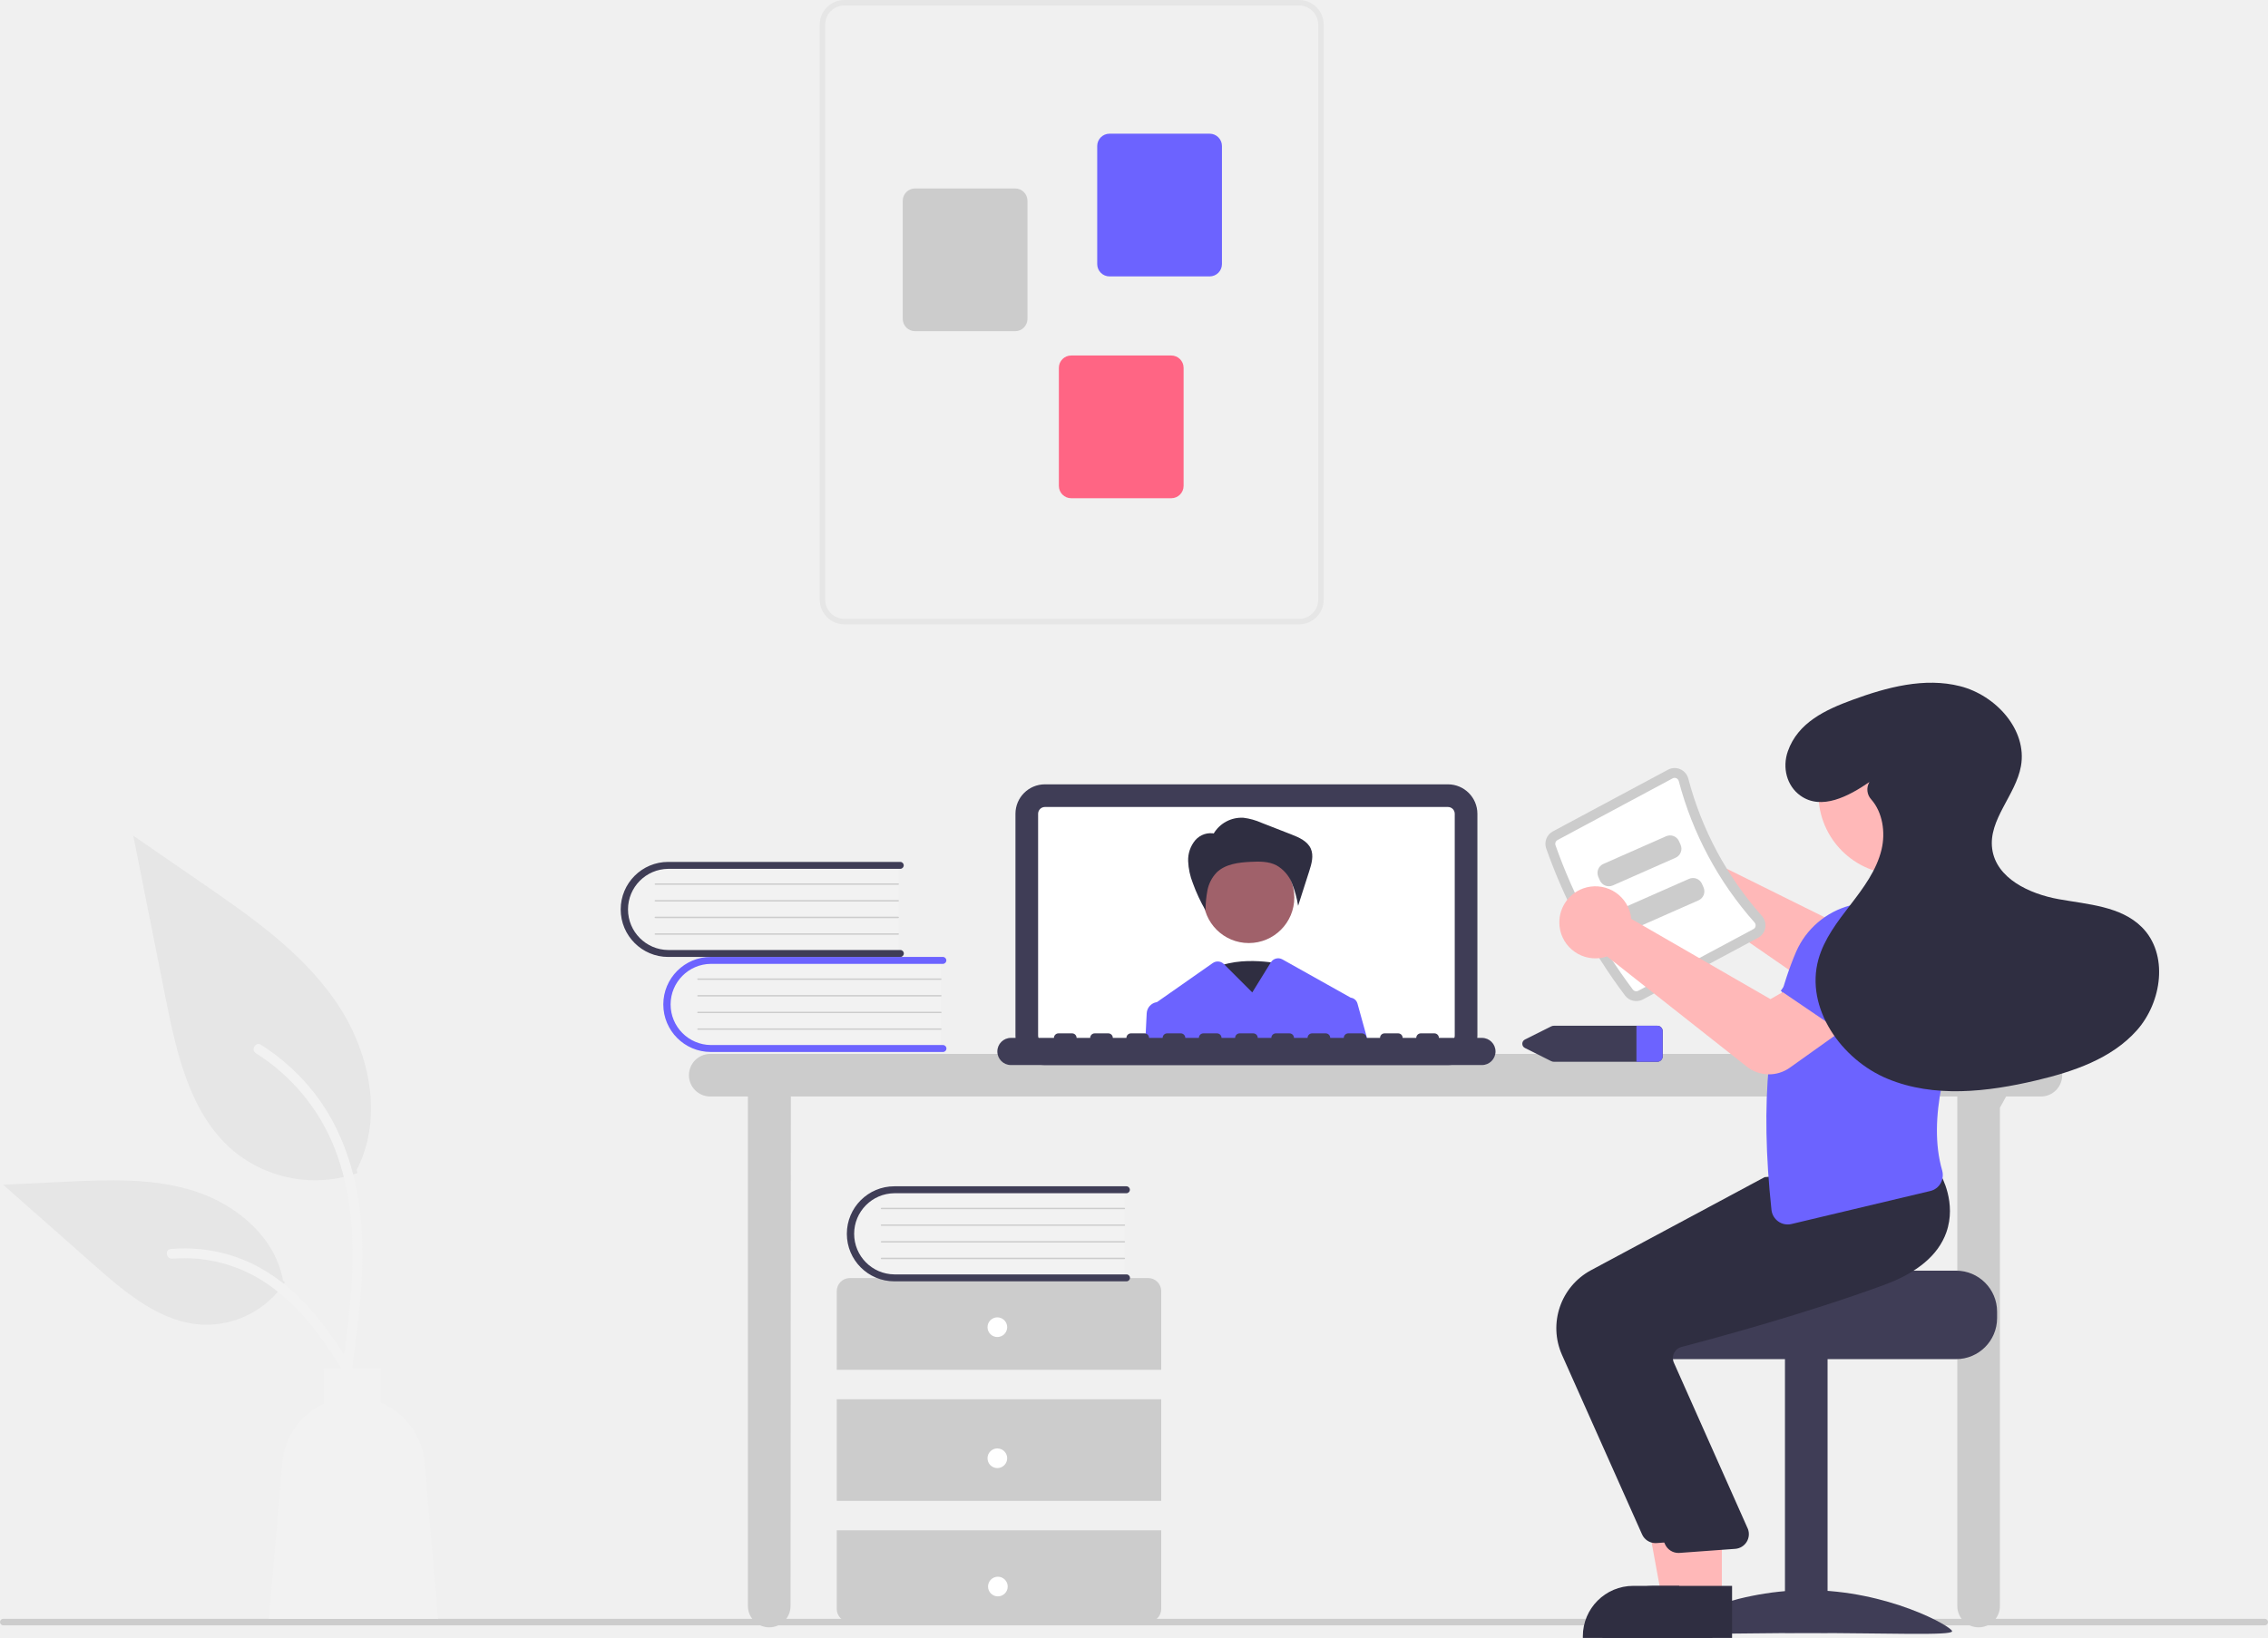
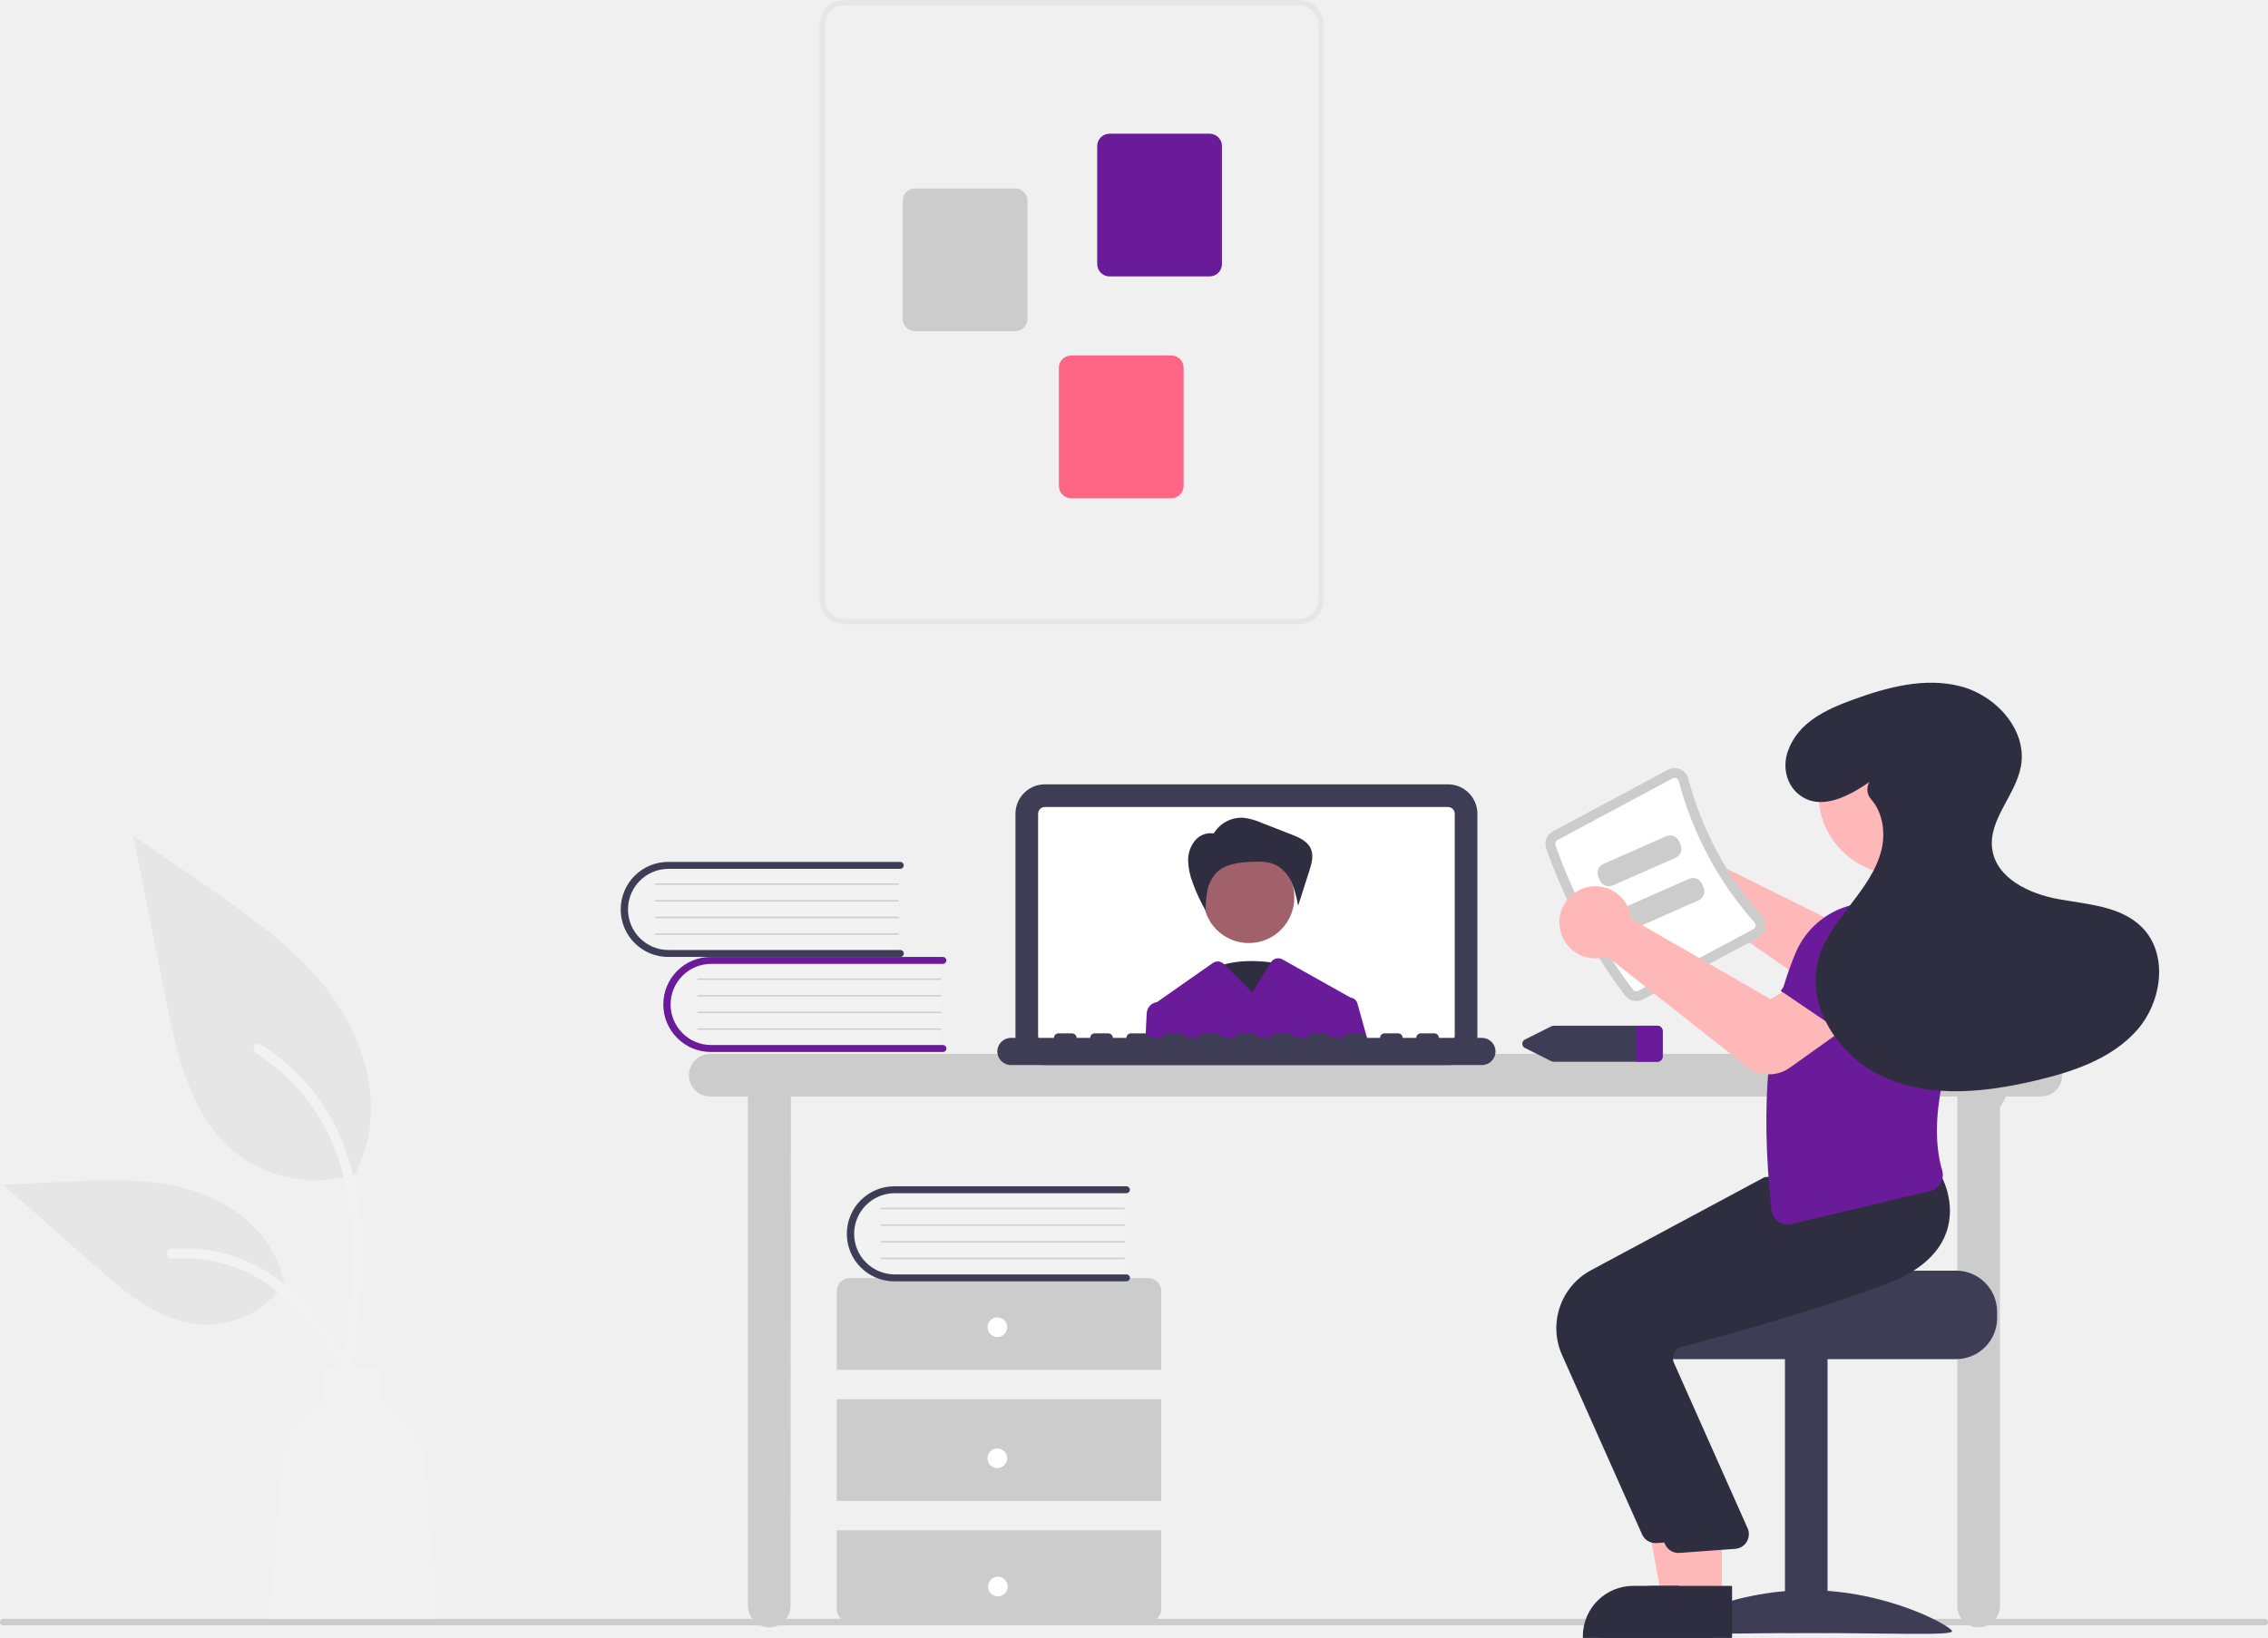
<svg xmlns="http://www.w3.org/2000/svg" data-name="Layer 1" width="692" height="499.877" viewBox="0 0 692 499.877">
  <path d="M945,696.105H255a1,1,0,0,1,0-2H945a1,1,0,0,1,0,2Z" transform="translate(-254 -200.0616)" fill="#ccc" />
  <path d="M876.704,521.703h-406a6.5,6.5,0,1,0,0,13h11.5v155.5a6.5,6.5,0,0,0,13,0l.099-155.5H851.204v155.5a6.5,6.5,0,0,0,13,0V538.13l1.891-3.427h10.609a6.5,6.5,0,1,0,0-13Z" transform="translate(-254 -200.0616)" fill="#ccc" />
  <path d="M695.794,525.105H572.812a8.992,8.992,0,0,1-8.982-8.982V448.414a8.992,8.992,0,0,1,8.982-8.982H695.794a8.992,8.992,0,0,1,8.982,8.982v67.709A8.992,8.992,0,0,1,695.794,525.105Z" transform="translate(-254 -200.0616)" fill="#3f3d56" />
  <path d="M695.793,446.345H572.813a2.074,2.074,0,0,0-2.07,2.07v67.71a2.074,2.074,0,0,0,2.07,2.07H695.793a2.074,2.074,0,0,0,2.07-2.07v-67.71A2.074,2.074,0,0,0,695.793,446.345Z" transform="translate(-254 -200.0616)" fill="#fff" />
  <path d="M644.792,494.283s-14.722-3.392-22.82,2.827,10.306,20.355,10.306,20.355Z" transform="translate(-254 -200.0616)" fill="#2f2e41" />
  <circle cx="381.024" cy="273.924" r="13.887" fill="#a0616a" />
  <path d="M624.286,454.492a9.898,9.898,0,0,1,9.126-4.856,19.397,19.397,0,0,1,5.515,1.544l9.078,3.541c2.349.916,4.922,2.039,5.941,4.345.946,2.141.24,4.613-.474,6.841l-3.397,10.593a32.246,32.246,0,0,0-1.925-6.998,10.835,10.835,0,0,0-4.704-5.364c-2.358-1.21-5.137-1.185-7.785-1.057-3.749.18-7.826.657-10.489,3.302a10.895,10.895,0,0,0-2.765,5.399,32.5,32.5,0,0,0-.58,6.112,50.669,50.669,0,0,1-3.869-8.295,20.525,20.525,0,0,1-1.438-6.715,9.444,9.444,0,0,1,2.165-6.387,6.195,6.195,0,0,1,6.231-1.961Z" transform="translate(-254 -200.0616)" fill="#2f2e41" />
-   <path d="M668.183,506.325a2.472,2.472,0,0,0-2.07-1.79.86.86,0,0,0-.1-.06L645.282,492.856a2.637,2.637,0,0,0-3.528.908l-5.67,9.18-8.54-8.54-.136-.136a2.636,2.636,0,0,0-3.376-.295l-17.038,11.931c-.03,0-.06.01-.09.01a3.633,3.633,0,0,0-3.03,3.39l-.44,8.89h68.04Z" transform="translate(-254 -200.0616)" fill="#6c63ff" />
+   <path d="M668.183,506.325a2.472,2.472,0,0,0-2.07-1.79.86.86,0,0,0-.1-.06L645.282,492.856a2.637,2.637,0,0,0-3.528.908l-5.67,9.18-8.54-8.54-.136-.136a2.636,2.636,0,0,0-3.376-.295l-17.038,11.931c-.03,0-.06.01-.09.01a3.633,3.633,0,0,0-3.03,3.39l-.44,8.89h68.04Z" transform="translate(-254 -200.0616)" fill="#6a1b9a" />
  <path d="M706.158,516.814H693.03a1.382,1.382,0,0,0-1.382-1.382h-4.145a1.382,1.382,0,0,0-1.382,1.382h-4.145a1.382,1.382,0,0,0-1.382-1.382H676.449a1.382,1.382,0,0,0-1.382,1.382h-4.145a1.382,1.382,0,0,0-1.382-1.382h-4.145a1.382,1.382,0,0,0-1.382,1.382h-4.145A1.382,1.382,0,0,0,658.485,515.432h-4.145a1.382,1.382,0,0,0-1.382,1.382h-4.145a1.382,1.382,0,0,0-1.382-1.382H643.285a1.382,1.382,0,0,0-1.382,1.382H637.758a1.382,1.382,0,0,0-1.382-1.382h-4.145a1.382,1.382,0,0,0-1.382,1.382h-4.145a1.382,1.382,0,0,0-1.382-1.382h-4.145a1.382,1.382,0,0,0-1.382,1.382H615.649a1.382,1.382,0,0,0-1.382-1.382h-4.145a1.382,1.382,0,0,0-1.382,1.382h-4.145a1.382,1.382,0,0,0-1.382-1.382h-4.145a1.382,1.382,0,0,0-1.382,1.382h-4.145a1.382,1.382,0,0,0-1.382-1.382h-4.145a1.382,1.382,0,0,0-1.382,1.382H582.485a1.382,1.382,0,0,0-1.382-1.382H576.958a1.382,1.382,0,0,0-1.382,1.382H562.449a4.145,4.145,0,0,0,0,8.291H706.158a4.145,4.145,0,0,0,0-8.291Z" transform="translate(-254 -200.0616)" fill="#3f3d56" />
  <path d="M541.079,492.74v27.526H472.117a13.771,13.771,0,1,1,0-27.526Z" transform="translate(-254 -200.0616)" fill="#f2f2f2" />
-   <path d="M542.773,520.054a1.059,1.059,0,0,1-1.059,1.059h-70.826a14.504,14.504,0,1,1,0-29.008h70.826a1.059,1.059,0,0,1,0,2.117h-70.826a12.387,12.387,0,0,0,0,24.773h70.826A1.059,1.059,0,0,1,542.773,520.054Z" transform="translate(-254 -200.0616)" fill="#6c63ff" />
+   <path d="M542.773,520.054a1.059,1.059,0,0,1-1.059,1.059h-70.826a14.504,14.504,0,1,1,0-29.008h70.826a1.059,1.059,0,0,1,0,2.117h-70.826a12.387,12.387,0,0,0,0,24.773h70.826A1.059,1.059,0,0,1,542.773,520.054Z" transform="translate(-254 -200.0616)" fill="#6a1b9a" />
  <path d="M541.079,499.092H466.971a.212.212,0,1,1,0-.423h74.108a.212.212,0,0,1,0,.423Z" transform="translate(-254 -200.0616)" fill="#ccc" />
  <path d="M541.079,504.174H466.971a.212.212,0,1,1,0-.423h74.108a.212.212,0,0,1,0,.423Z" transform="translate(-254 -200.0616)" fill="#ccc" />
  <path d="M541.079,509.255H466.971a.212.212,0,1,1,0-.423h74.108a.212.212,0,0,1,0,.423Z" transform="translate(-254 -200.0616)" fill="#ccc" />
  <path d="M541.079,514.337H466.971a.212.212,0,1,1,0-.423h74.108a.212.212,0,0,1,0,.423Z" transform="translate(-254 -200.0616)" fill="#ccc" />
  <path d="M528.079,463.74v27.526H459.117a13.771,13.771,0,1,1,0-27.526Z" transform="translate(-254 -200.0616)" fill="#f2f2f2" />
  <path d="M529.773,491.054a1.059,1.059,0,0,1-1.059,1.059h-70.826a14.504,14.504,0,1,1,0-29.008h70.826a1.059,1.059,0,0,1,0,2.117h-70.826a12.387,12.387,0,0,0,0,24.773h70.826A1.059,1.059,0,0,1,529.773,491.054Z" transform="translate(-254 -200.0616)" fill="#3f3d56" />
  <path d="M528.079,470.092H453.971a.212.212,0,1,1,0-.423h74.108a.212.212,0,0,1,0,.423Z" transform="translate(-254 -200.0616)" fill="#ccc" />
  <path d="M528.079,475.174H453.971a.212.212,0,1,1,0-.423h74.108a.212.212,0,0,1,0,.423Z" transform="translate(-254 -200.0616)" fill="#ccc" />
  <path d="M528.079,480.255H453.971a.212.212,0,1,1,0-.423h74.108a.212.212,0,0,1,0,.423Z" transform="translate(-254 -200.0616)" fill="#ccc" />
  <path d="M528.079,485.337H453.971a.212.212,0,1,1,0-.423h74.108a.212.212,0,0,1,0,.423Z" transform="translate(-254 -200.0616)" fill="#ccc" />
  <path d="M608.303,618.105v-24a4,4,0,0,0-4-4h-91a4,4,0,0,0-4,4v24Z" transform="translate(-254 -200.0616)" fill="#ccc" />
  <rect x="255.303" y="427.043" width="99" height="31" fill="#ccc" />
  <path d="M509.303,667.105v24a4,4,0,0,0,4,4h91a4,4,0,0,0,4-4v-24Z" transform="translate(-254 -200.0616)" fill="#ccc" />
  <circle cx="304.303" cy="405.043" r="3" fill="#fff" />
  <circle cx="304.303" cy="445.043" r="3" fill="#fff" />
  <circle cx="304.464" cy="484.196" r="3" fill="#fff" />
  <path d="M597.079,562.74v27.526H528.117a13.771,13.771,0,1,1,0-27.526Z" transform="translate(-254 -200.0616)" fill="#f2f2f2" />
  <path d="M598.773,590.054a1.059,1.059,0,0,1-1.059,1.059h-70.826a14.504,14.504,0,1,1,0-29.008h70.826a1.059,1.059,0,0,1,0,2.117h-70.826a12.387,12.387,0,0,0,0,24.773h70.826A1.059,1.059,0,0,1,598.773,590.054Z" transform="translate(-254 -200.0616)" fill="#3f3d56" />
  <path d="M597.079,569.092H522.971a.212.212,0,1,1,0-.423h74.108a.212.212,0,0,1,0,.423Z" transform="translate(-254 -200.0616)" fill="#ccc" />
  <path d="M597.079,574.174H522.971a.212.212,0,1,1,0-.423h74.108a.212.212,0,0,1,0,.423Z" transform="translate(-254 -200.0616)" fill="#ccc" />
  <path d="M597.079,579.255H522.971a.212.212,0,1,1,0-.423h74.108a.212.212,0,0,1,0,.423Z" transform="translate(-254 -200.0616)" fill="#ccc" />
  <path d="M597.079,584.337H522.971a.212.212,0,1,1,0-.423h74.108a.212.212,0,0,1,0,.423Z" transform="translate(-254 -200.0616)" fill="#ccc" />
  <path d="M504.11,383.083v-175.5a7.53,7.53,0,0,1,7.521-7.521H650.36a7.53,7.53,0,0,1,7.521,7.521v175.5a7.53,7.53,0,0,1-7.521,7.521H511.632A7.53,7.53,0,0,1,504.11,383.083Zm7.521-181.35a5.857,5.857,0,0,0-5.85,5.85v175.5a5.857,5.857,0,0,0,5.85,5.85H650.36a5.857,5.857,0,0,0,5.85-5.85v-175.5a5.857,5.857,0,0,0-5.85-5.85Z" transform="translate(-254 -200.0616)" fill="#e6e6e6" />
-   <path d="M588.775,280.659V244.624a3.765,3.765,0,0,1,3.761-3.761h30.537a3.765,3.765,0,0,1,3.761,3.761v36.036a3.765,3.765,0,0,1-3.761,3.761h-30.537A3.765,3.765,0,0,1,588.775,280.659Z" transform="translate(-254 -200.0616)" fill="#6c63ff" />
+   <path d="M588.775,280.659V244.624a3.765,3.765,0,0,1,3.761-3.761h30.537a3.765,3.765,0,0,1,3.761,3.761v36.036a3.765,3.765,0,0,1-3.761,3.761h-30.537A3.765,3.765,0,0,1,588.775,280.659Z" transform="translate(-254 -200.0616)" fill="#6a1b9a" />
  <path d="M529.44,297.374V261.338a3.765,3.765,0,0,1,3.761-3.761h30.537a3.765,3.765,0,0,1,3.761,3.761v36.036a3.765,3.765,0,0,1-3.761,3.761h-30.537A3.765,3.765,0,0,1,529.44,297.374Z" transform="translate(-254 -200.0616)" fill="#ccc" />
  <path d="M577.075,348.352V312.317a3.765,3.765,0,0,1,3.761-3.761h30.537a3.765,3.765,0,0,1,3.761,3.761v36.036a3.765,3.765,0,0,1-3.761,3.761h-30.537A3.765,3.765,0,0,1,577.075,348.352Z" transform="translate(-254 -200.0616)" fill="#ff6584" />
  <path d="M759.563,513.105H728.143a1.941,1.941,0,0,0-.86.2l-7.93,3.97a1.445,1.445,0,0,0,0,2.66l7.93,3.97a1.941,1.941,0,0,0,.86.2h31.42a1.649,1.649,0,0,0,1.74-1.53v-7.94A1.649,1.649,0,0,0,759.563,513.105Z" transform="translate(-254 -200.0616)" fill="#3f3d56" />
-   <path d="M761.303,514.635v7.94a1.649,1.649,0,0,1-1.74,1.53h-6.26v-11h6.26A1.649,1.649,0,0,1,761.303,514.635Z" transform="translate(-254 -200.0616)" fill="#6c63ff" />
+   <path d="M761.303,514.635v7.94a1.649,1.649,0,0,1-1.74,1.53h-6.26v-11h6.26A1.649,1.649,0,0,1,761.303,514.635Z" transform="translate(-254 -200.0616)" fill="#6a1b9a" />
  <path d="M759.327,453.705a11.003,11.003,0,0,1,14.89,6.915,10.588,10.588,0,0,1,.32,1.435l43.938,21.788,10.168-6.739,12.652,14.565L825.769,504.279a11.149,11.149,0,0,1-13.301.513l-44.579-30.828a10.511,10.511,0,0,1-1.015.37,11.003,11.003,0,0,1-14.01-8.561,10.708,10.708,0,0,1-.163-1.34A11.036,11.036,0,0,1,759.327,453.705Z" transform="translate(-254 -200.0616)" fill="#ffb8b8" />
  <path d="M850.841,587.853H802.831c0,1.38-49.48,2.5-49.48,2.5a12.86,12.86,0,0,0-2.11,2,12.41,12.41,0,0,0-2.9,8v2a12.505,12.505,0,0,0,12.5,12.5h90a12.511,12.511,0,0,0,12.5-12.5v-2A12.517,12.517,0,0,0,850.841,587.853Z" transform="translate(-254 -200.0616)" fill="#3f3d56" />
  <rect x="798.617" y="614.357" width="13" height="84" transform="translate(1356.235 1112.652) rotate(-180)" fill="#3f3d56" />
  <path d="M761.617,697.9c0,1.405,19.699.543,44,.543s44,.861,44-.543-19.699-12.543-44-12.543S761.617,696.495,761.617,697.9Z" transform="translate(-254 -200.0616)" fill="#3f3d56" />
  <polygon points="519.353 487.993 507.094 487.992 501.261 456.195 519.355 456.196 519.353 487.993" fill="#ffb8b8" />
  <path d="M776.48,699.938l-39.531-.001v-.5a15.386,15.386,0,0,1,15.386-15.386h.001l24.144.001Z" transform="translate(-254 -200.0616)" fill="#2f2e41" />
  <path d="M755.017,668.337,730.576,613.529a20.086,20.086,0,0,1,8.819-25.784l53.013-28.428,24.191-2.058,22.315-2.028.161.272c.206.348,5.004,8.635,1.76,17.722-2.46,6.893-8.859,12.276-19.019,16.002-23.714,8.695-51.109,16.127-61.786,18.918a3.451,3.451,0,0,0-2.211,1.76,3.498,3.498,0,0,0-.196,2.799l22.707,51.015a4.5,4.5,0,0,1-3.809,6.029L759.553,670.983q-.216.021-.43.021A4.497,4.497,0,0,1,755.017,668.337Z" transform="translate(-254 -200.0616)" fill="#2f2e41" />
  <polygon points="525.353 487.993 513.094 487.992 507.261 456.195 525.355 456.196 525.353 487.993" fill="#ffb8b8" />
  <path d="M782.48,699.938l-39.531-.001v-.5a15.386,15.386,0,0,1,15.386-15.386h.001l24.144.001Z" transform="translate(-254 -200.0616)" fill="#2f2e41" />
  <path d="M762.017,671.337,737.576,616.529a20.086,20.086,0,0,1,8.819-25.784l53.013-28.428,24.191-2.058,22.315-2.028.161.272c.206.348,5.004,8.635,1.76,17.722-2.46,6.893-8.859,12.276-19.019,16.002-23.714,8.695-51.109,16.127-61.786,18.918a3.451,3.451,0,0,0-2.211,1.76,3.498,3.498,0,0,0-.196,2.799l22.707,51.015a4.5,4.5,0,0,1-3.809,6.029L766.553,673.983q-.216.021-.43.021A4.497,4.497,0,0,1,762.017,671.337Z" transform="translate(-254 -200.0616)" fill="#2f2e41" />
  <path d="M749.835,503.906a167.506,167.506,0,0,1-24.075-44.932,4.303,4.303,0,0,1,2.032-5.179l35.145-18.832a4.247,4.247,0,0,1,3.726-.151,4.319,4.319,0,0,1,2.461,2.884,102.328,102.328,0,0,0,22.446,41.891,4.318,4.318,0,0,1,1.038,3.647,4.247,4.247,0,0,1-2.189,3.018L755.272,505.083A4.303,4.303,0,0,1,749.835,503.906Z" transform="translate(-254 -200.0616)" fill="#ccc" />
  <path d="M752.233,502.104a1.299,1.299,0,0,0,1.622.335l35.146-18.832a1.246,1.246,0,0,0,.653-.897,1.318,1.318,0,0,0-.325-1.128,105.34,105.34,0,0,1-23.107-43.125,1.319,1.319,0,0,0-.758-.895,1.247,1.247,0,0,0-1.11.046L729.208,456.439a1.298,1.298,0,0,0-.62,1.537,164.507,164.507,0,0,0,23.645,44.127Z" transform="translate(-254 -200.0616)" fill="#fff" />
-   <path d="M866.593,498.883l-27.525,10.459-6.72-18.667a11.168,11.168,0,0,1,5.002-13.499l0,0a11.168,11.168,0,0,1,14.262,2.784Z" transform="translate(-254 -200.0616)" fill="#6c63ff" />
-   <path d="M796.583,572.843a4.999,4.999,0,0,1-2.083-3.549c-3.525-32.91-1.07-58.664,7.506-78.735a24.992,24.992,0,0,1,16.567-14.18l22.25-1.123.115.056A26.005,26.005,0,0,1,855.156,502.9c-7.156,18.863-13.148,38.503-8.579,54.346a5.122,5.122,0,0,1-.484,3.983,4.884,4.884,0,0,1-3.116,2.309L800.599,573.62a4.964,4.964,0,0,1-4.017-.777Z" transform="translate(-254 -200.0616)" fill="#6c63ff" />
+   <path d="M866.593,498.883l-27.525,10.459-6.72-18.667a11.168,11.168,0,0,1,5.002-13.499l0,0a11.168,11.168,0,0,1,14.262,2.784Z" transform="translate(-254 -200.0616)" fill="#6a1b9a" />
+   <path d="M796.583,572.843a4.999,4.999,0,0,1-2.083-3.549c-3.525-32.91-1.07-58.664,7.506-78.735a24.992,24.992,0,0,1,16.567-14.18l22.25-1.123.115.056A26.005,26.005,0,0,1,855.156,502.9c-7.156,18.863-13.148,38.503-8.579,54.346a5.122,5.122,0,0,1-.484,3.983,4.884,4.884,0,0,1-3.116,2.309L800.599,573.62a4.964,4.964,0,0,1-4.017-.777Z" transform="translate(-254 -200.0616)" fill="#6a1b9a" />
  <circle cx="579.396" cy="242.323" r="24.561" fill="#ffb8b8" />
  <path d="M765.243,461.838l-19.142,8.45a3.003,3.003,0,0,1-3.956-1.533l-.473-1.073a3.003,3.003,0,0,1,1.533-3.956l19.142-8.45a3.003,3.003,0,0,1,3.956,1.533l.473,1.073A3.003,3.003,0,0,1,765.243,461.838Z" transform="translate(-254 -200.0616)" fill="#ccc" />
  <path d="M772.243,474.838l-19.142,8.45a3.003,3.003,0,0,1-3.956-1.533l-.473-1.073a3.003,3.003,0,0,1,1.533-3.956l19.142-8.45a3.003,3.003,0,0,1,3.956,1.533l.473,1.073A3.003,3.003,0,0,1,772.243,474.838Z" transform="translate(-254 -200.0616)" fill="#ccc" />
  <path d="M787.005,525.615l-42.674-33.666a10.517,10.517,0,0,1-1.036.306,11.027,11.027,0,0,1-8.818-1.691,10.913,10.913,0,0,1-4.626-7.733,11.023,11.023,0,0,1,7.209-11.638,11.004,11.004,0,0,1,14.426,7.837,10.571,10.571,0,0,1,.229,1.452L794.196,504.989l10.572-6.086,11.711,15.332-16.414,11.699a10.942,10.942,0,0,1-13.06-.318Z" transform="translate(-254 -200.0616)" fill="#ffb8b8" />
-   <path d="M821.686,519.009l-24.349-16.557,11.443-16.207a11.168,11.168,0,0,1,13.929-3.64l0,0a11.168,11.168,0,0,1,5.894,13.283Z" transform="translate(-254 -200.0616)" fill="#6c63ff" />
+   <path d="M821.686,519.009l-24.349-16.557,11.443-16.207a11.168,11.168,0,0,1,13.929-3.64l0,0a11.168,11.168,0,0,1,5.894,13.283Z" transform="translate(-254 -200.0616)" fill="#6a1b9a" />
  <path d="M824.391,438.727c-6.313,4.321-14.601,8.762-21.049,4.161-4.234-3.021-5.567-8.615-3.851-13.525,3.087-8.829,11.569-12.715,19.681-15.695,10.544-3.873,22.026-6.954,32.911-4.181s20.506,13.313,18.541,24.373c-1.58,8.894-9.97,16.295-8.779,25.25,1.199,9.012,11.334,13.756,20.281,15.367s18.96,2.128,25.391,8.555c8.203,8.199,6.155,22.853-1.564,31.51s-19.367,12.58-30.654,15.248c-14.955,3.534-31.129,5.392-45.332-.474s-25.256-21.654-21.141-36.46c1.738-6.254,5.832-11.539,9.789-16.685s7.963-10.526,9.472-16.839c1.258-5.261.327-11.369-3.162-15.315a4.437,4.437,0,0,1-.594-5.186Z" transform="translate(-254 -200.0616)" fill="#2f2e41" />
  <path d="M363.072,558.06a39.063,39.063,0,0,1-37.721-6.645c-13.212-11.089-17.354-29.359-20.725-46.275q-4.985-25.018-9.969-50.036l20.872,14.371c15.01,10.335,30.357,21.001,40.75,35.971s14.929,35.405,6.579,51.603" transform="translate(-254 -200.0616)" fill="#e6e6e6" />
  <path d="M361.288,618.639c2.112-15.387,4.285-30.973,2.803-46.525-1.316-13.812-5.53-27.303-14.109-38.364A63.82,63.82,0,0,0,333.608,518.912c-1.637-1.034-3.144,1.561-1.514,2.59A60.672,60.672,0,0,1,356.093,550.459c5.225,13.289,6.064,27.776,5.164,41.893-.544,8.537-1.698,17.019-2.861,25.489a1.554,1.554,0,0,0,1.048,1.845,1.509,1.509,0,0,0,1.845-1.048Z" transform="translate(-254 -200.0616)" fill="#f2f2f2" />
  <path d="M340.941,591.41a28.755,28.755,0,0,1-25.055,12.931c-12.683-.602-23.257-9.454-32.775-17.858l-28.153-24.857,18.633-.892c13.4-.641,27.145-1.239,39.908,2.893s24.533,14.077,26.867,27.287" transform="translate(-254 -200.0616)" fill="#e6e6e6" />
  <path d="M367.258,627.484c-10.168-17.991-21.961-37.986-43.035-44.377a48.022,48.022,0,0,0-18.101-1.869c-1.922.166-1.442,3.128.476,2.963a44.614,44.614,0,0,1,28.886,7.642c8.145,5.544,14.487,13.252,19.854,21.425,3.288,5.007,6.233,10.226,9.178,15.438.941,1.666,3.693.463,2.74-1.222Z" transform="translate(-254 -200.0616)" fill="#f2f2f2" />
  <path d="M383.55,646.421A21.774,21.774,0,0,0,370.207,628.184v-10.401H352.762v10.729a21.763,21.763,0,0,0-12.616,17.909l-4.102,47.684h51.608Z" transform="translate(-254 -200.0616)" fill="#f2f2f2" />
</svg>
